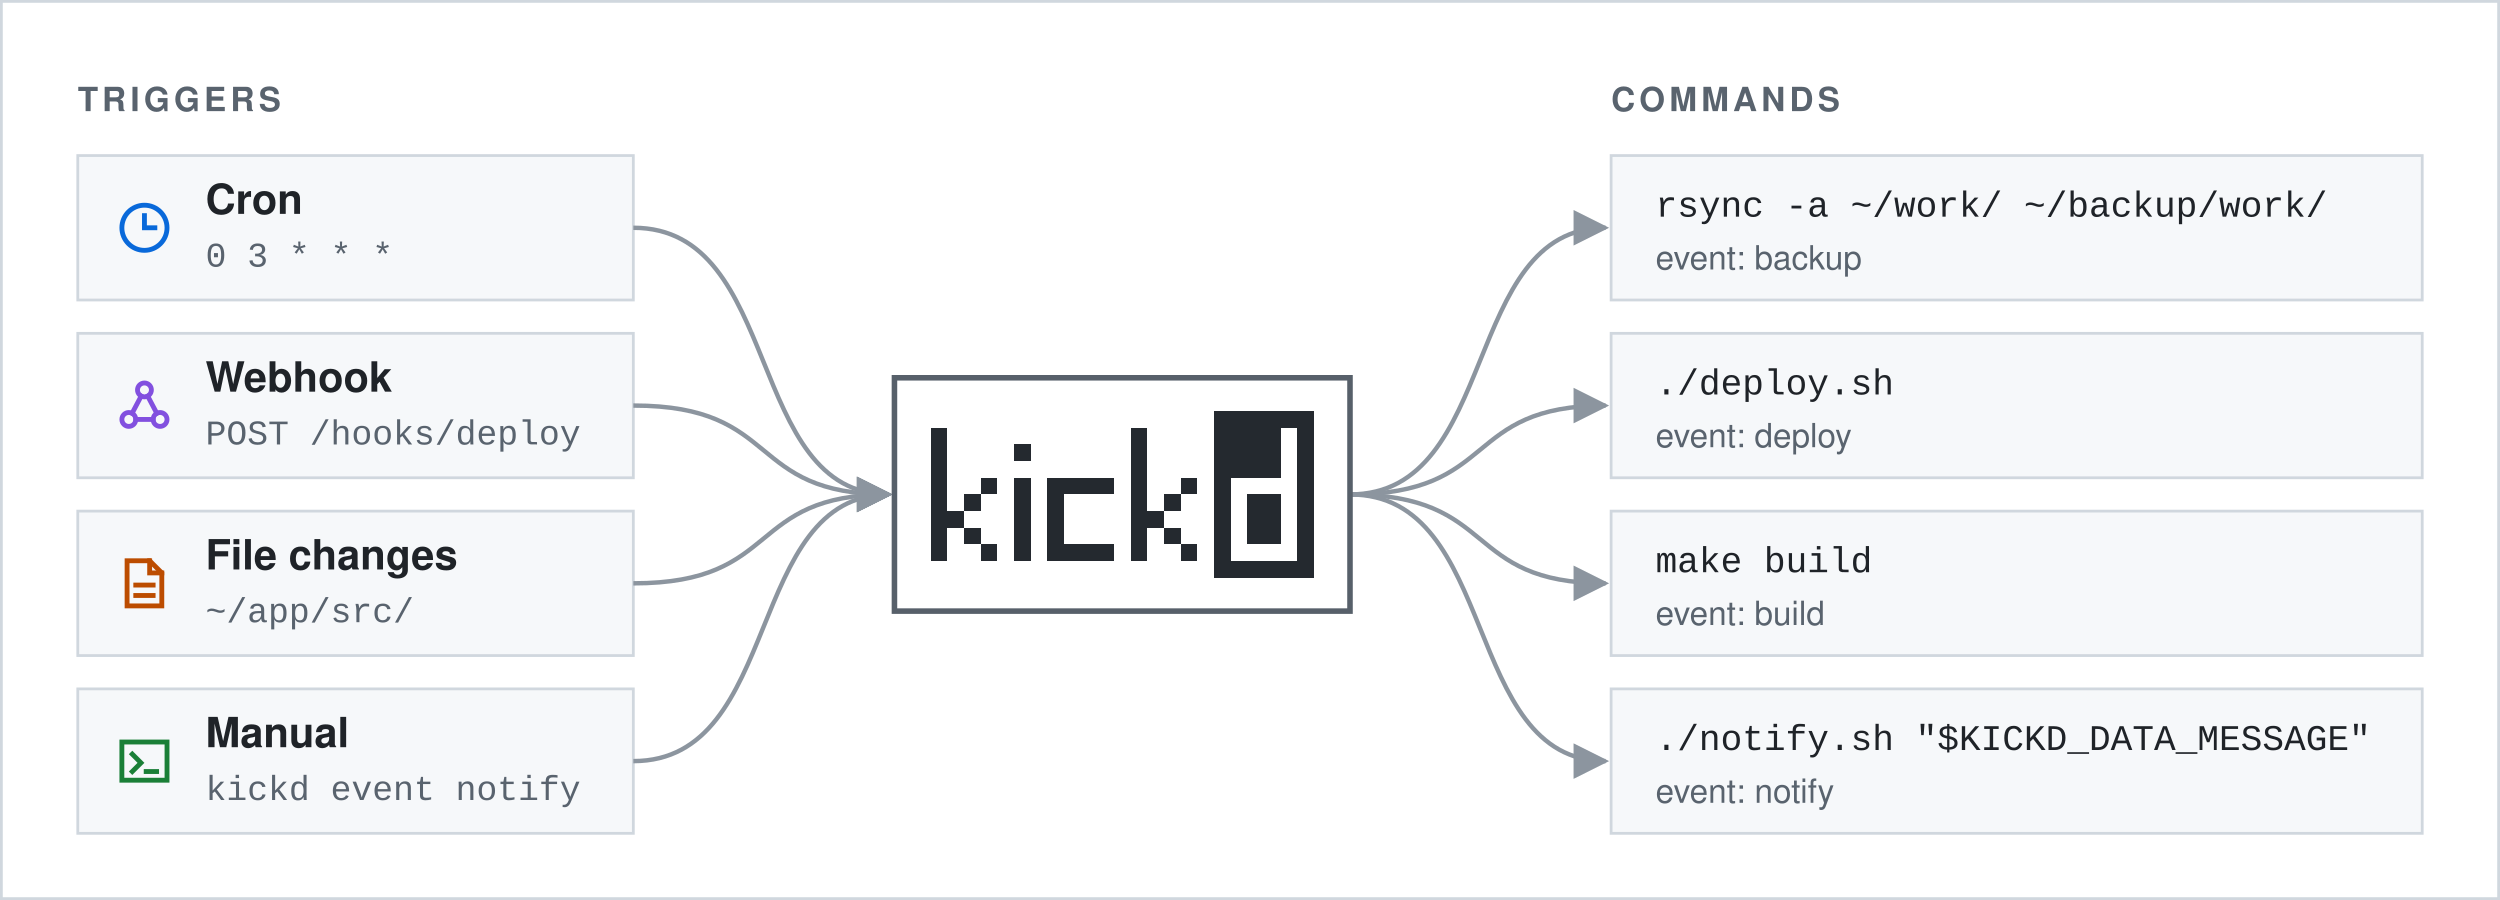
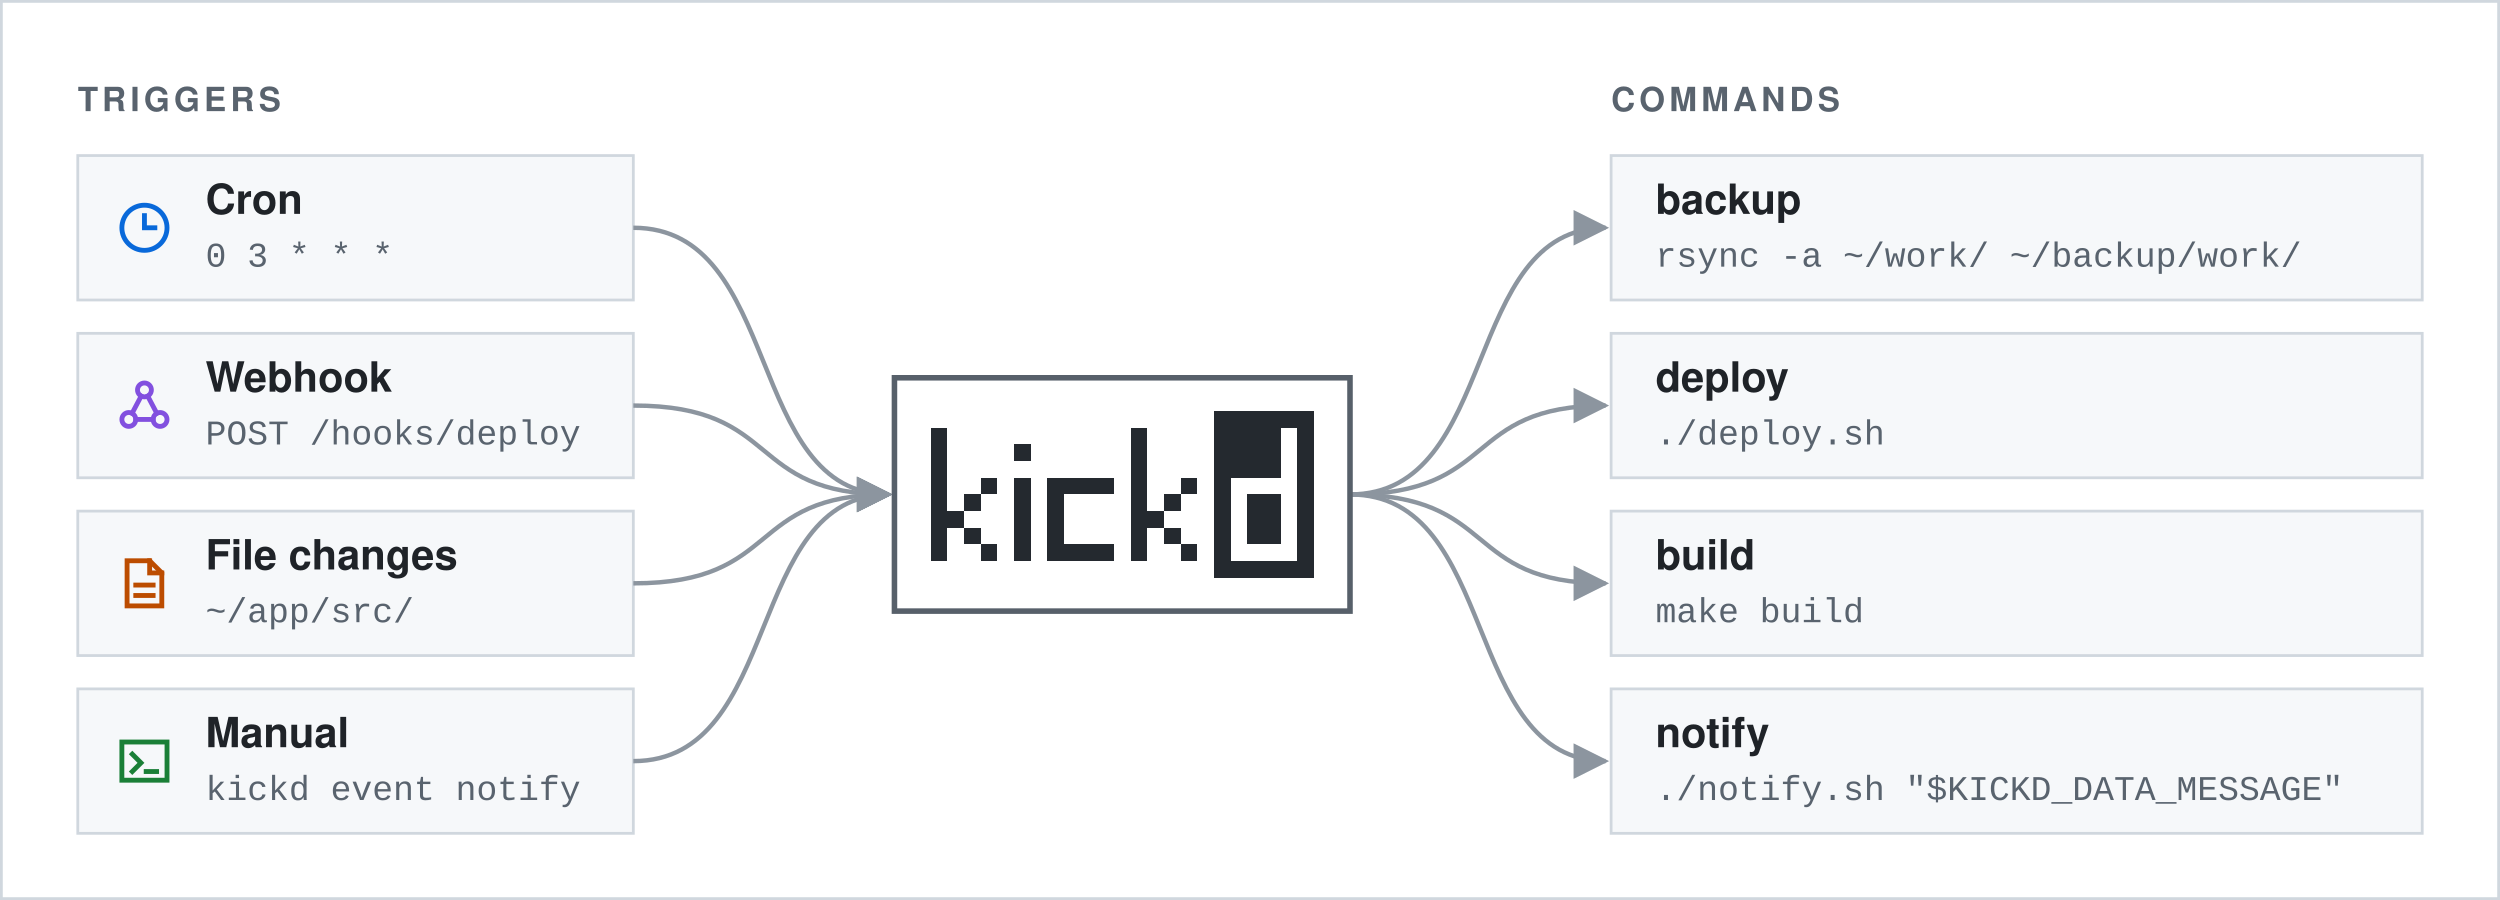
<svg xmlns="http://www.w3.org/2000/svg" width="900" height="324" viewBox="0 0 900 324" role="img" aria-labelledby="title desc">
  <style>
    text { font-family: -apple-system, BlinkMacSystemFont, "Segoe UI", Helvetica, Arial, sans-serif; }
    .mono { font-family: ui-monospace, SFMono-Regular, Menlo, Consolas, "Liberation Mono", monospace; }
    .bg { fill: #ffffff; stroke: #d0d7de; }
    .card { fill: #f6f8fa; stroke: #d0d7de; }
    .kickd { fill: #ffffff; stroke: #57606a; }
    .text { fill: #1f2328; }
    .muted { fill: #59636e; }
    .head { fill: #59636e; font-size: 12px; font-weight: 600; letter-spacing: 1.5px; }
    .line { stroke: #8c959f; fill: none; stroke-width: 1.6; }
    .tip { fill: #8c959f; }
    .glyph { fill: #24292f; }
    .icon { fill: none; stroke-width: 1.4; stroke-linecap: square; stroke-linejoin: miter; }
    .cron { stroke: #0969da; } .webhook { stroke: #8250df; } .manual { stroke: #1a7f37; } .file { stroke: #bc4c00; }
    @media (prefers-color-scheme: dark) {
      .bg { fill: #0d1117; stroke: #30363d; }
      .card { fill: #161b22; stroke: #30363d; }
      .kickd { fill: #0d1117; stroke: #8b949e; }
      .text { fill: #e6edf3; }
      .muted, .head { fill: #9198a1; }
      .line { stroke: #6e7681; }
      .tip { fill: #6e7681; }
      .glyph { fill: #e6edf3; }
      .cron { stroke: #4493f8; } .webhook { stroke: #ab7df8; } .manual { stroke: #3fb950; } .file { stroke: #f0883e; }
    }
  </style>
  <defs>
    <marker id="arrow" viewBox="0 0 10 10" refX="9" refY="5" markerWidth="8" markerHeight="8" orient="auto-start-reverse">
      <path class="tip" d="M0 0 L10 5 L0 10 z" />
    </marker>
  </defs>
  <rect class="bg" x="0.5" y="0.5" width="899" height="323" />
  <text class="head" x="28" y="40">TRIGGERS</text>
  <text class="head" x="580" y="40">COMMANDS</text>
  <rect class="card" x="28" y="56" width="200" height="52" />
  <g class="icon cron" transform="translate(42 72) scale(1.25)">
    <circle cx="8" cy="8" r="6.5" />
    <path d="M8 4.5V8H11" />
  </g>
  <text class="text" x="74" y="77" font-size="15" font-weight="600">Cron</text>
  <text class="muted mono" x="74" y="96" font-size="12.5">0 3 * * *</text>
  <path class="line" d="M228 82 C 282 82, 268 178, 320 178" marker-end="url(#arrow)" />
  <rect class="card" x="28" y="120" width="200" height="52" />
  <g class="icon webhook" transform="translate(42 136) scale(1.25)">
    <circle cx="8" cy="3.5" r="2" />
    <circle cx="3.5" cy="12" r="2" />
    <circle cx="12.5" cy="12" r="2" />
    <path d="M7.06 5.27L4.44 10.23M5.5 12H10.5M11.56 10.23L8.94 5.27" />
  </g>
  <text class="text" x="74" y="141" font-size="15" font-weight="600">Webhook</text>
  <text class="muted mono" x="74" y="160" font-size="12.5">POST /hooks/deploy</text>
  <path class="line" d="M228 146 C 282 146, 268 178, 320 178" marker-end="url(#arrow)" />
  <rect class="card" x="28" y="184" width="200" height="52" />
  <g class="icon file" transform="translate(42 200) scale(1.25)">
    <path d="M3 1.5H9.5L13 5V14.5H3Z" />
    <path d="M9.5 1.5V5H13" />
    <path d="M5.5 8.5H10.5M5.5 11.5H10.5" />
  </g>
  <text class="text" x="74" y="205" font-size="15" font-weight="600">File changes</text>
  <text class="muted mono" x="74" y="224" font-size="12.5">~/app/src/</text>
  <path class="line" d="M228 210 C 282 210, 268 178, 320 178" marker-end="url(#arrow)" />
  <rect class="card" x="28" y="248" width="200" height="52" />
  <g class="icon manual" transform="translate(42 264) scale(1.25)">
    <path d="M1.5 2.5H14.5V13.5H1.5Z" />
    <path d="M4.5 6L7 8.5L4.5 11" />
    <path d="M8.5 11H11.5" />
  </g>
  <text class="text" x="74" y="269" font-size="15" font-weight="600">Manual</text>
  <text class="muted mono" x="74" y="288" font-size="12.5">kickd event notify</text>
  <path class="line" d="M228 274 C 282 274, 268 178, 320 178" marker-end="url(#arrow)" />
  <path class="line" d="M486 178 C 540 178, 526 82, 578 82" marker-end="url(#arrow)" />
  <rect class="card" x="580" y="56" width="292" height="52" />
-   <text class="text mono" x="596" y="78" font-size="13">rsync -a ~/work/ ~/backup/work/</text>
-   <text class="muted" x="596" y="97" font-size="12">event: backup</text>
+   <text class="text" x="596" y="77" font-size="15" font-weight="600">backup</text>
+   <text class="muted mono" x="596" y="96" font-size="12.5">rsync -a ~/work/ ~/backup/work/</text>
  <path class="line" d="M486 178 C 540 178, 526 146, 578 146" marker-end="url(#arrow)" />
  <rect class="card" x="580" y="120" width="292" height="52" />
-   <text class="text mono" x="596" y="142" font-size="13">./deploy.sh</text>
-   <text class="muted" x="596" y="161" font-size="12">event: deploy</text>
+   <text class="text" x="596" y="141" font-size="15" font-weight="600">deploy</text>
+   <text class="muted mono" x="596" y="160" font-size="12.5">./deploy.sh</text>
  <path class="line" d="M486 178 C 540 178, 526 210, 578 210" marker-end="url(#arrow)" />
  <rect class="card" x="580" y="184" width="292" height="52" />
-   <text class="text mono" x="596" y="206" font-size="13">make build</text>
-   <text class="muted" x="596" y="225" font-size="12">event: build</text>
+   <text class="text" x="596" y="205" font-size="15" font-weight="600">build</text>
+   <text class="muted mono" x="596" y="224" font-size="12.5">make build</text>
  <path class="line" d="M486 178 C 540 178, 526 274, 578 274" marker-end="url(#arrow)" />
  <rect class="card" x="580" y="248" width="292" height="52" />
-   <text class="text mono" x="596" y="270" font-size="13">./notify.sh "$KICKD_DATA_MESSAGE"</text>
-   <text class="muted" x="596" y="289" font-size="12">event: notify</text>
+   <text class="text" x="596" y="269" font-size="15" font-weight="600">notify</text>
+   <text class="muted mono" x="596" y="288" font-size="12.5">./notify.sh "$KICKD_DATA_MESSAGE"</text>
  <rect class="kickd" x="322" y="136" width="164" height="84" stroke-width="2" />
  <g transform="translate(335.0 148.0) scale(0.375)" shape-rendering="crispEdges">
    <g class="glyph">
      <path d="M0 16h16v16h-16zM0 32h16v16h-16zM0 48h16v16h-16zM0 64h16v16h-16zM48 64h16v16h-16zM0 80h16v16h-16zM32 80h16v16h-16zM0 96h32v16h-32zM0 112h16v16h-16zM32 112h16v16h-16zM0 128h16v16h-16zM48 128h16v16h-16zM80 32h16v16h-16zM80 64h16v16h-16zM80 80h16v16h-16zM80 96h16v16h-16zM80 112h16v16h-16zM80 128h16v16h-16zM112 64h64v16h-64zM112 80h16v16h-16zM112 96h16v16h-16zM112 112h16v16h-16zM112 128h64v16h-64zM192 16h16v16h-16zM192 32h16v16h-16zM192 48h16v16h-16zM192 64h16v16h-16zM240 64h16v16h-16zM192 80h16v16h-16zM224 80h16v16h-16zM192 96h32v16h-32zM192 112h16v16h-16zM224 112h16v16h-16zM192 128h16v16h-16zM240 128h16v16h-16z" />
      <path fill-rule="evenodd" d="M272 0h96v160h-96zM336 16h16v16h-16zM336 32h16v16h-16zM336 48h16v16h-16zM288 64h64v16h-64zM288 80h16v16h-16zM336 80h16v16h-16zM288 96h16v16h-16zM336 96h16v16h-16zM288 112h16v16h-16zM336 112h16v16h-16zM288 128h64v16h-64z" />
    </g>
  </g>
</svg>
